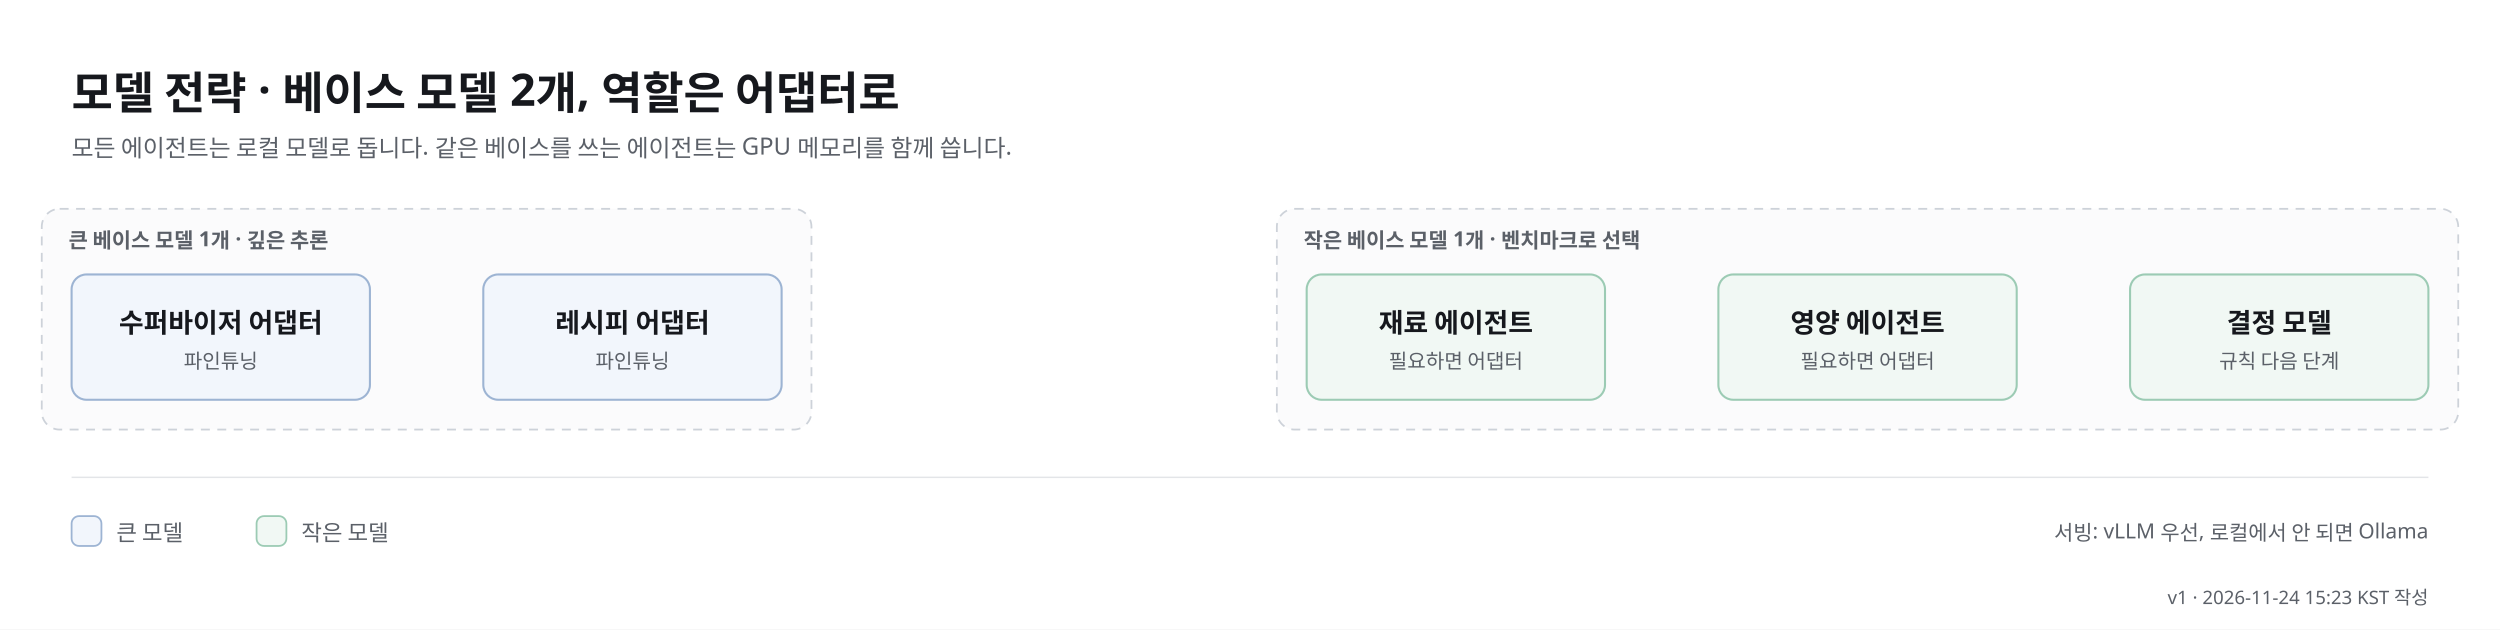
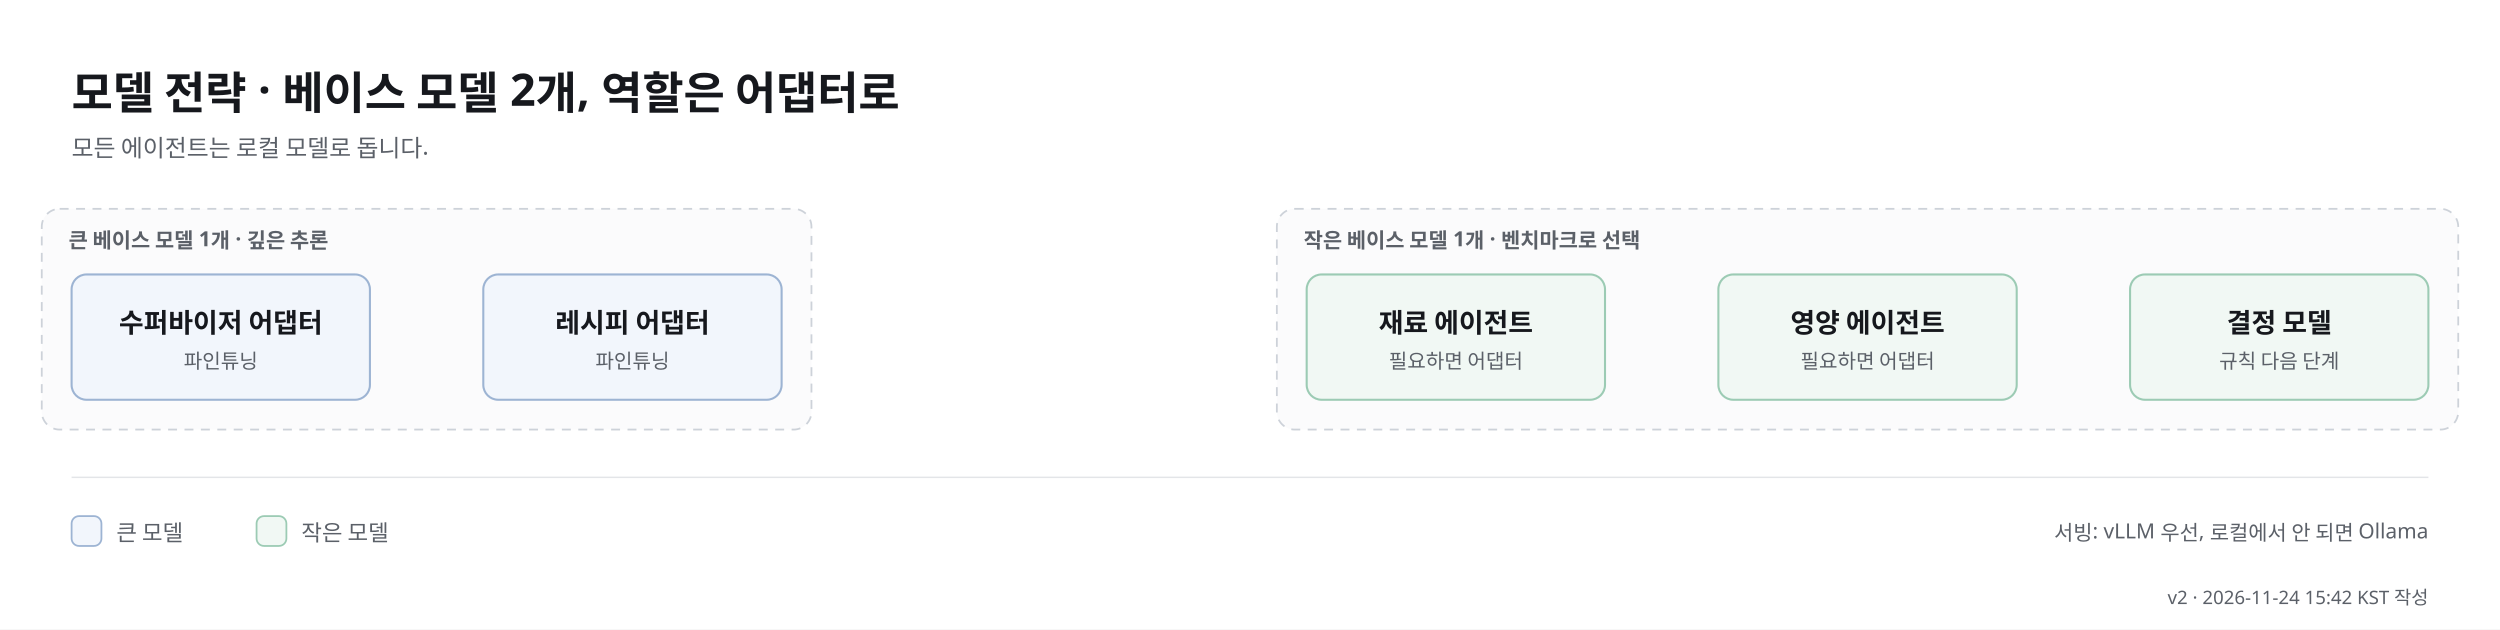
- <svg xmlns="http://www.w3.org/2000/svg" data-spec-hash="3401c1960020" data-rev="1" data-stamp="2026-11-24 15:23 KST" width="1676" height="422" viewBox="0 0 1676 422" font-family="Apple SD Gothic Neo, Pretendard, Noto Sans KR, sans-serif">
+ <svg xmlns="http://www.w3.org/2000/svg" data-spec-hash="fc4f20c179be" data-rev="2" data-stamp="2026-11-24 15:42 KST" width="1676" height="422" viewBox="0 0 1676 422" font-family="Apple SD Gothic Neo, Pretendard, Noto Sans KR, sans-serif">
  <defs>
    <marker id="ah" viewBox="0 0 10 10" refX="9" refY="5" markerWidth="7" markerHeight="7" orient="auto-start-reverse">
      <path d="M0 0L10 5L0 10z" fill="#6B7280" />
    </marker>
  </defs>
  <rect width="1676" height="422" fill="#FFFFFF" />
  <text x="48.0" y="60.0" font-size="30" font-weight="800" fill="#16181D" text-anchor="start" dominant-baseline="central">모델 전략 · 베이스 모델 2개, 역할은 어댑터로</text>
-   <text x="48.0" y="98.0" font-size="16" font-weight="400" fill="#5B6068" text-anchor="start" dominant-baseline="central">모든 에이전트는 로컬 모델로 돕니다. 같은 베이스를 쓰는 에이전트는 GPU 메모리를 함께 씁니다.</text>
+   <text x="48.0" y="98.0" font-size="16" font-weight="400" fill="#5B6068" text-anchor="start" dominant-baseline="central">모든 에이전트는 로컬 모델로 돕니다.</text>
  <rect x="28.0" y="140.0" width="516.0" height="148.0" rx="12" fill="#FBFBFC" stroke="#CDD2D9" stroke-width="1.2" stroke-dasharray="6 5" />
  <text x="46.0" y="160.0" font-size="14" font-weight="700" fill="#5B6068" text-anchor="start" dominant-baseline="central">큰 베이스 모델 1개 · 깊은 추론</text>
  <rect x="856.0" y="140.0" width="792.0" height="148.0" rx="12" fill="#FBFBFC" stroke="#CDD2D9" stroke-width="1.2" stroke-dasharray="6 5" />
  <text x="874.0" y="160.0" font-size="14" font-weight="700" fill="#5B6068" text-anchor="start" dominant-baseline="central">작은 베이스 모델 1개 · 벤치마크로 선택</text>
  <rect x="48.0" y="184.0" width="200.0" height="84.0" rx="10" fill="#F2F6FC" stroke="#9DB4D3" stroke-width="1.4" />
  <text x="148.0" y="215.0" font-size="18" font-weight="700" fill="#16181D" text-anchor="middle" dominant-baseline="central">수퍼바이저 어댑터</text>
  <text x="148.0" y="241.0" font-size="13.5" font-weight="400" fill="#5B6068" text-anchor="middle" dominant-baseline="central">파인튜닝</text>
  <rect x="324.0" y="184.0" width="200.0" height="84.0" rx="10" fill="#F2F6FC" stroke="#9DB4D3" stroke-width="1.4" />
  <text x="424.0" y="215.0" font-size="18" font-weight="700" fill="#16181D" text-anchor="middle" dominant-baseline="central">레시피 어댑터</text>
  <text x="424.0" y="241.0" font-size="13.5" font-weight="400" fill="#5B6068" text-anchor="middle" dominant-baseline="central">파인튜닝</text>
  <rect x="876.0" y="184.0" width="200.0" height="84.0" rx="10" fill="#F1F8F4" stroke="#9CCBB4" stroke-width="1.4" />
  <text x="976.0" y="215.0" font-size="18" font-weight="700" fill="#16181D" text-anchor="middle" dominant-baseline="central">재료 에이전트</text>
  <text x="976.0" y="241.0" font-size="13.5" font-weight="400" fill="#5B6068" text-anchor="middle" dominant-baseline="central">필요하면 어댑터</text>
  <rect x="1152.0" y="184.0" width="200.0" height="84.0" rx="10" fill="#F1F8F4" stroke="#9CCBB4" stroke-width="1.4" />
  <text x="1252.0" y="215.0" font-size="18" font-weight="700" fill="#16181D" text-anchor="middle" dominant-baseline="central">영양 에이전트</text>
  <text x="1252.0" y="241.0" font-size="13.5" font-weight="400" fill="#5B6068" text-anchor="middle" dominant-baseline="central">필요하면 어댑터</text>
  <rect x="1428.0" y="184.0" width="200.0" height="84.0" rx="10" fill="#F1F8F4" stroke="#9CCBB4" stroke-width="1.4" />
  <text x="1528.0" y="215.0" font-size="18" font-weight="700" fill="#16181D" text-anchor="middle" dominant-baseline="central">결정 모델</text>
  <text x="1528.0" y="241.0" font-size="13.5" font-weight="400" fill="#5B6068" text-anchor="middle" dominant-baseline="central">규칙 다음 단계</text>
  <path d="M48.0 320.0 L1628.0 320.0" fill="none" stroke="#E3E5E8" stroke-width="1" stroke-linejoin="round" />
  <rect x="48.0" y="346.0" width="20.0" height="20.0" rx="5" fill="#F2F6FC" stroke="#9DB4D3" stroke-width="1.2" />
  <text x="78.0" y="356.0" font-size="15" font-weight="400" fill="#5B6068" text-anchor="start" dominant-baseline="central">큰 모델</text>
  <rect x="172.0" y="346.0" width="20.0" height="20.0" rx="5" fill="#F1F8F4" stroke="#9CCBB4" stroke-width="1.2" />
  <text x="202.0" y="356.0" font-size="15" font-weight="400" fill="#5B6068" text-anchor="start" dominant-baseline="central">작은 모델</text>
  <text x="1628.0" y="356.0" font-size="14" font-weight="400" fill="#5B6068" text-anchor="end" dominant-baseline="central">서빙: vLLM 우선, 로컬에서 안 되면 Ollama</text>
-   <text x="1628.0" y="399.0" font-size="12.5" font-weight="400" fill="#5B6068" text-anchor="end" dominant-baseline="central">v1 · 2026-11-24 15:23 KST 작성</text>
+   <text x="1628.0" y="399.0" font-size="12.5" font-weight="400" fill="#5B6068" text-anchor="end" dominant-baseline="central">v2 · 2026-11-24 15:42 KST 작성</text>
</svg>
